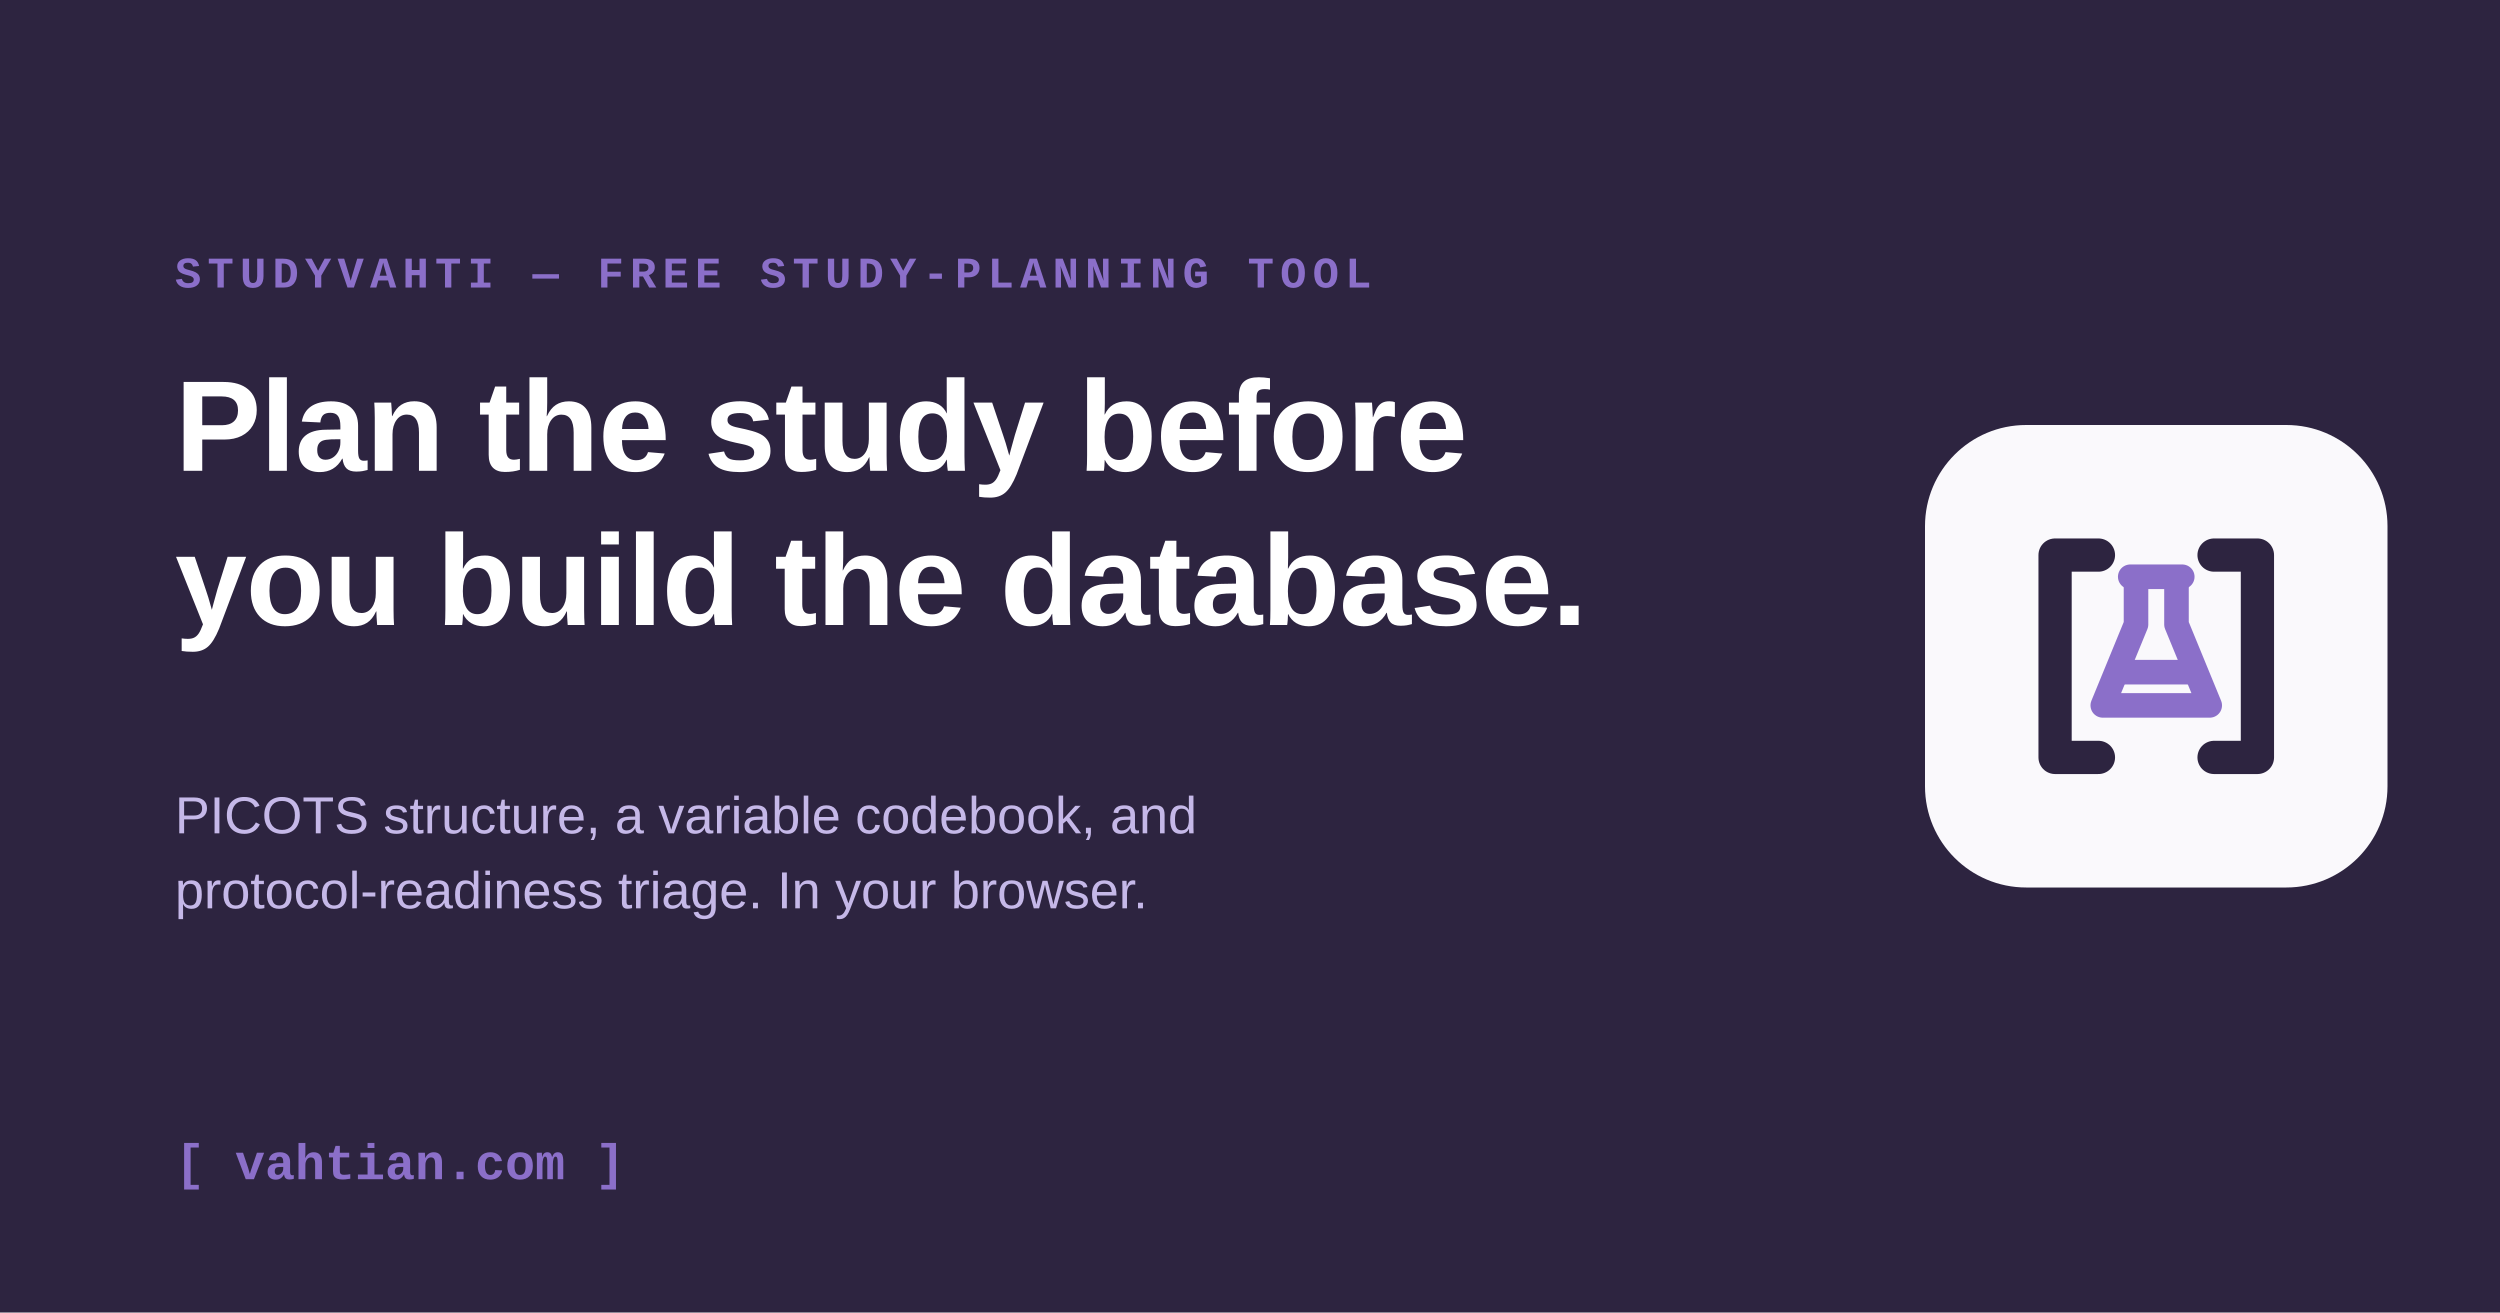
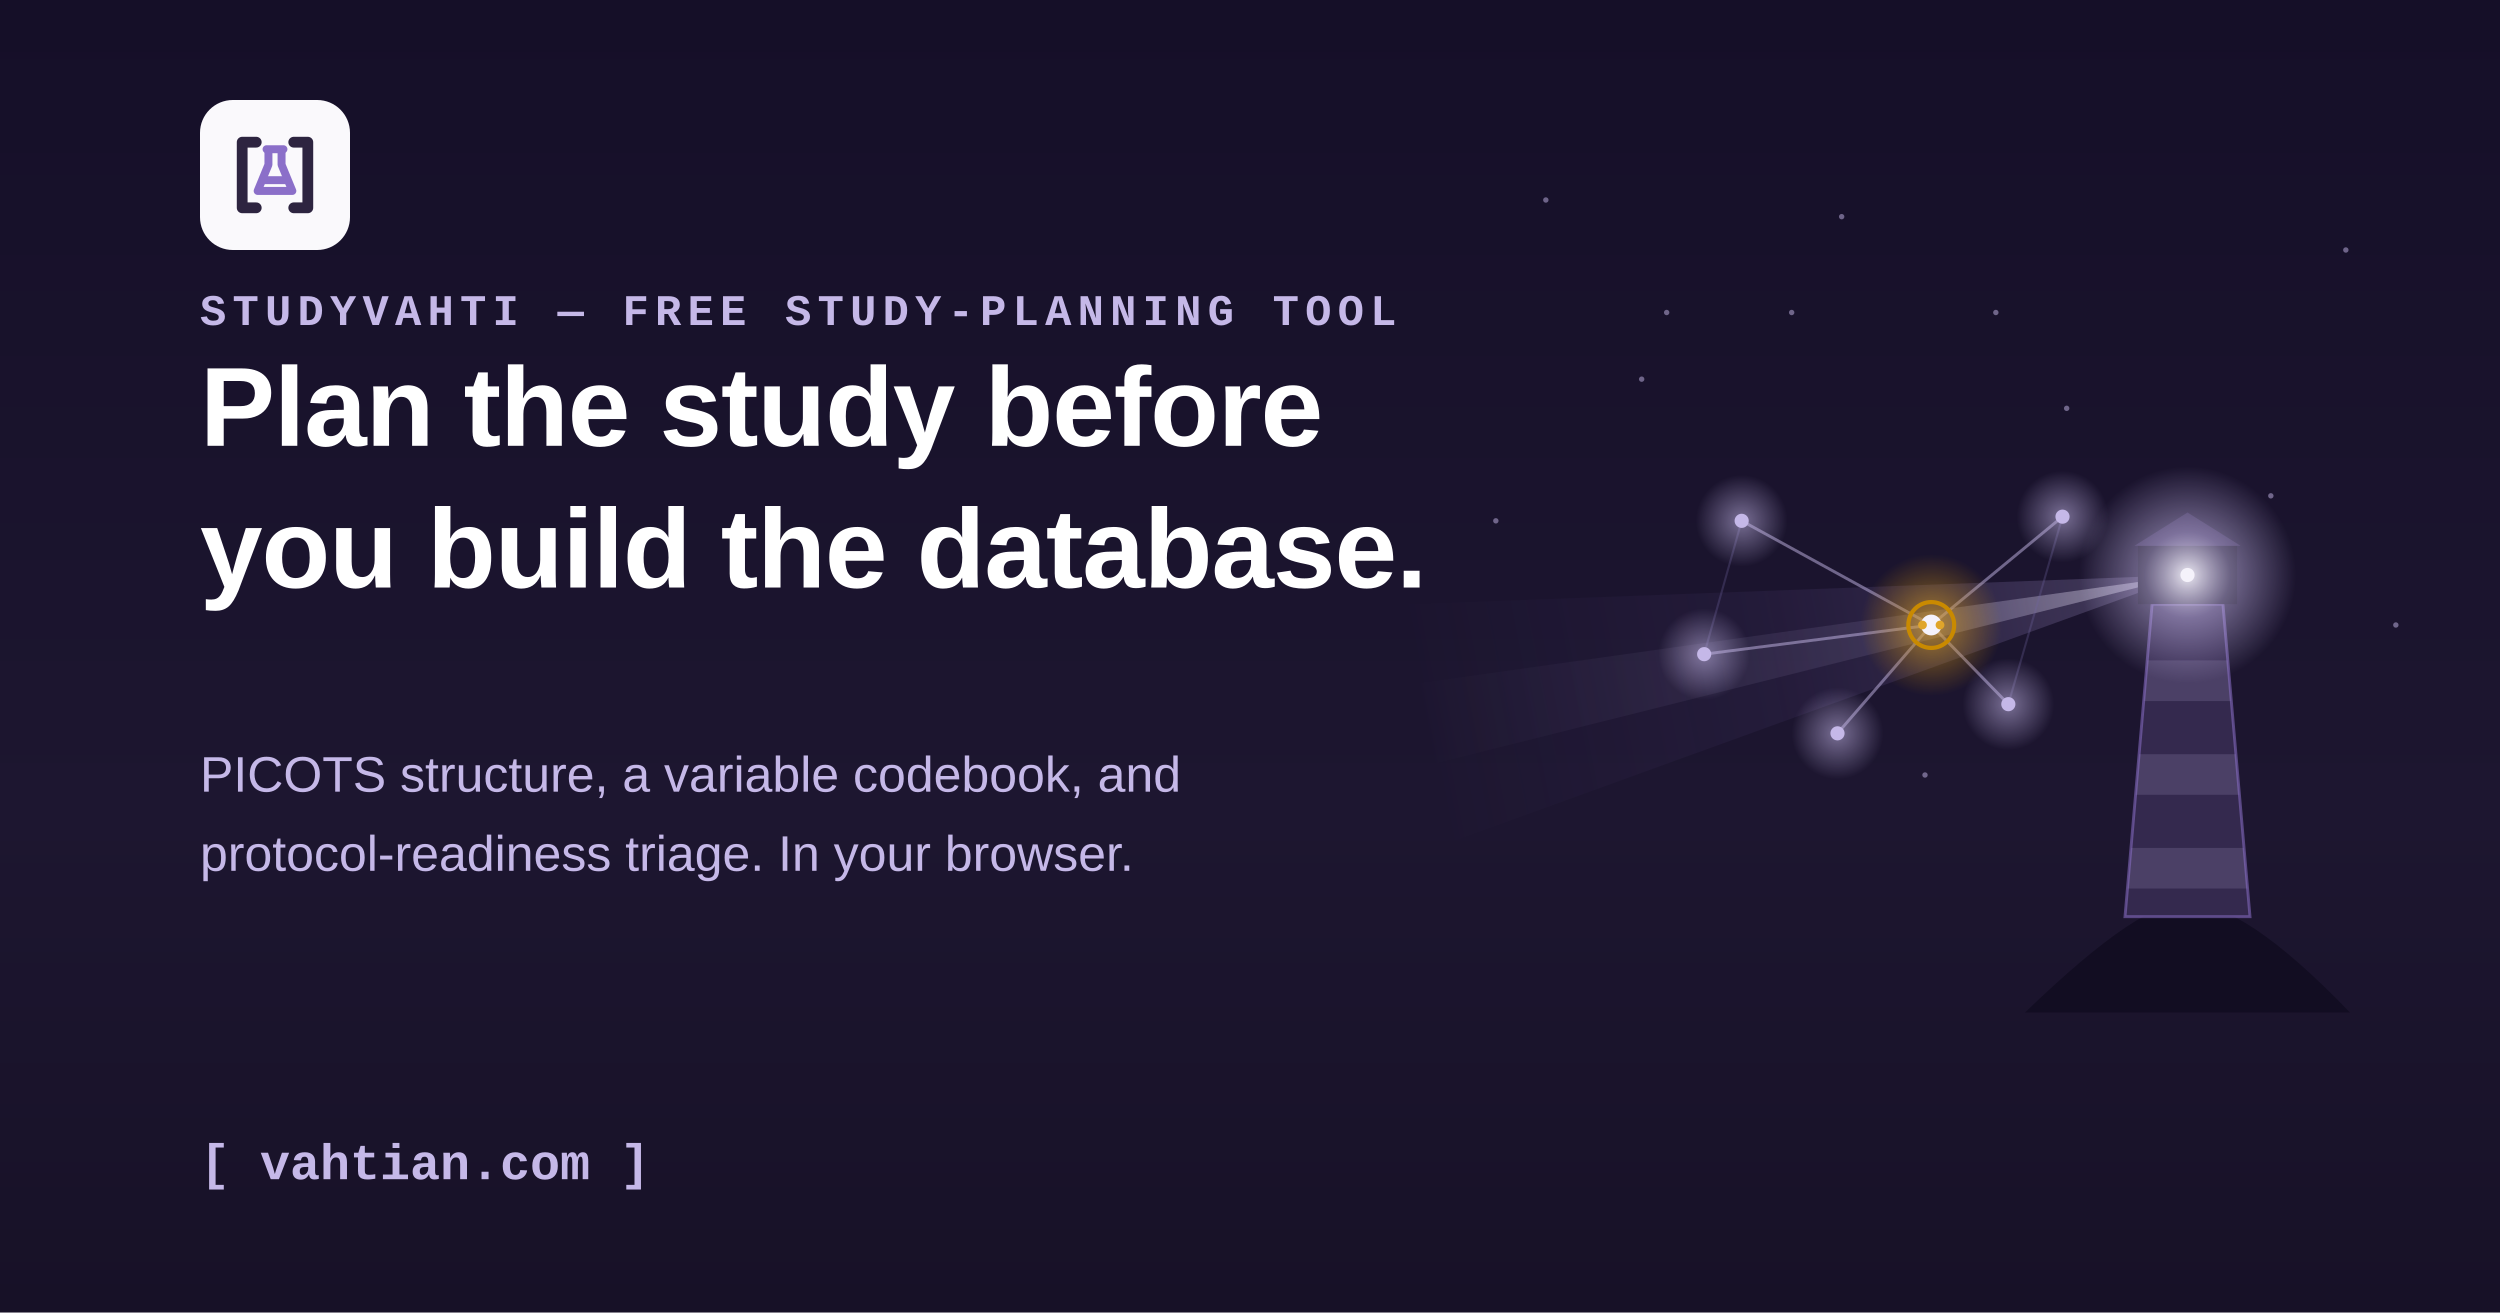
<svg xmlns="http://www.w3.org/2000/svg" width="1200" height="630" viewBox="0 0 1200 630" role="img" aria-label="studyvahti social card">
-   <rect width="1200" height="630" fill="#2D2440" />
-   <text x="84" y="138" font-family="Liberation Mono, DejaVu Sans Mono, monospace" font-size="21" font-weight="700" fill="#8B6FC9" letter-spacing="3">STUDYVAHTI — FREE STUDY-PLANNING TOOL</text>
-   <text x="84" y="226" font-family="Liberation Sans, DejaVu Sans, sans-serif" font-size="62" font-weight="700" fill="#FFFFFF" letter-spacing="-0.5">Plan the study before</text>
-   <text x="84" y="300" font-family="Liberation Sans, DejaVu Sans, sans-serif" font-size="62" font-weight="700" fill="#FFFFFF" letter-spacing="-0.5">you build the database.</text>
-   <text x="84" y="400" font-family="Liberation Sans, DejaVu Sans, sans-serif" font-size="25" fill="#C5B8E8">PICOTS structure, a variable codebook, and</text>
-   <text x="84" y="436" font-family="Liberation Sans, DejaVu Sans, sans-serif" font-size="25" fill="#C5B8E8">protocol-readiness triage. In your browser.</text>
-   <text x="84" y="566" font-family="Liberation Mono, DejaVu Sans Mono, monospace" font-size="24" font-weight="700" fill="#8B6FC9">[ vahtian.com ]</text>
-   <g transform="translate(924,204) scale(6.9375)">
+   <defs>
+     <linearGradient id="bg" x1="0" y1="0" x2="0" y2="1">
+       <stop offset="0" stop-color="#150f28" />
+       <stop offset="0.62" stop-color="#1d1630" />
+       <stop offset="1" stop-color="#171127" />
+     </linearGradient>
+     <radialGradient id="lampG">
+       <stop offset="0" stop-color="#F5F2FB" stop-opacity="0.95" />
+       <stop offset="0.4" stop-color="#C5B8E8" stop-opacity="0.5" />
+       <stop offset="1" stop-color="#C5B8E8" stop-opacity="0" />
+     </radialGradient>
+     <radialGradient id="nodeG">
+       <stop offset="0" stop-color="#C5B8E8" stop-opacity="0.55" />
+       <stop offset="1" stop-color="#C5B8E8" stop-opacity="0" />
+     </radialGradient>
+     <radialGradient id="amberG">
+       <stop offset="0" stop-color="#E0A52A" stop-opacity="0.7" />
+       <stop offset="1" stop-color="#C98A00" stop-opacity="0" />
+     </radialGradient>
+     <linearGradient id="beamG" gradientUnits="userSpaceOnUse" x1="1050" y1="276" x2="681.5" y2="347.9">
+       <stop offset="0" stop-color="#C5B8E8" stop-opacity="0.26" />
+       <stop offset="0.55" stop-color="#8B6FC9" stop-opacity="0.07" />
+       <stop offset="1" stop-color="#8B6FC9" stop-opacity="0" />
+     </linearGradient>
+     <linearGradient id="beamCoreG" gradientUnits="userSpaceOnUse" x1="1050" y1="276" x2="681.5" y2="347.9">
+       <stop offset="0" stop-color="#F5F2FB" stop-opacity="0.5" />
+       <stop offset="0.4" stop-color="#C5B8E8" stop-opacity="0.12" />
+       <stop offset="1" stop-color="#C5B8E8" stop-opacity="0" />
+     </linearGradient>
+   </defs>
+   <rect width="1200" height="630" fill="url(#bg)" />
+   <circle cx="742" cy="96" r="1.3" fill="#C5B8E8" opacity="0.5" />
+   <circle cx="800" cy="150" r="1.3" fill="#C5B8E8" opacity="0.5" />
+   <circle cx="884" cy="104" r="1.3" fill="#C5B8E8" opacity="0.5" />
+   <circle cx="958" cy="150" r="1.3" fill="#C5B8E8" opacity="0.5" />
+   <circle cx="1126" cy="120" r="1.3" fill="#C5B8E8" opacity="0.5" />
+   <circle cx="718" cy="250" r="1.3" fill="#C5B8E8" opacity="0.5" />
+   <circle cx="992" cy="196" r="1.3" fill="#C5B8E8" opacity="0.5" />
+   <circle cx="1150" cy="300" r="1.3" fill="#C5B8E8" opacity="0.5" />
+   <circle cx="860" cy="150" r="1.3" fill="#C5B8E8" opacity="0.5" />
+   <circle cx="924" cy="372" r="1.3" fill="#C5B8E8" opacity="0.5" />
+   <circle cx="788" cy="182" r="1.3" fill="#C5B8E8" opacity="0.5" />
+   <circle cx="1090" cy="238" r="1.3" fill="#C5B8E8" opacity="0.5" />
+   <polygon points="1050,276 692.7,405.5 670.3,290.3" fill="url(#beamG)" />
+   <polygon points="1050,276 681.4,368.3 673.7,329.0" fill="url(#beamCoreG)" />
+   <line x1="927" y1="300" x2="836" y2="250" stroke="#C5B8E8" stroke-width="1.4" opacity="0.5" />
+   <line x1="927" y1="300" x2="882" y2="352" stroke="#C5B8E8" stroke-width="1.4" opacity="0.5" />
+   <line x1="927" y1="300" x2="990" y2="248" stroke="#C5B8E8" stroke-width="1.4" opacity="0.5" />
+   <line x1="927" y1="300" x2="818" y2="314" stroke="#C5B8E8" stroke-width="1.4" opacity="0.5" />
+   <line x1="927" y1="300" x2="964" y2="338" stroke="#C5B8E8" stroke-width="1.4" opacity="0.5" />
+   <line x1="836" y1="250" x2="818" y2="314" stroke="#6f63a0" stroke-width="1" opacity="0.3" />
+   <line x1="990" y1="248" x2="964" y2="338" stroke="#6f63a0" stroke-width="1" opacity="0.3" />
+   <circle cx="927" cy="300" r="34" fill="url(#amberG)" />
+   <circle cx="927" cy="300" r="5" fill="#F5F2FB" />
+   <circle cx="927" cy="300" r="11" fill="none" stroke="#C98A00" stroke-width="2" />
+   <circle cx="922.8" cy="300" r="2.1" fill="#E0A52A" />
+   <circle cx="931.2" cy="300" r="2.1" fill="#E0A52A" />
+   <circle cx="836" cy="250" r="22" fill="url(#nodeG)" />
+   <circle cx="836" cy="250" r="3.4" fill="#C5B8E8" />
+   <circle cx="882" cy="352" r="22" fill="url(#nodeG)" />
+   <circle cx="882" cy="352" r="3.4" fill="#C5B8E8" />
+   <circle cx="990" cy="248" r="22" fill="url(#nodeG)" />
+   <circle cx="990" cy="248" r="3.4" fill="#C5B8E8" />
+   <circle cx="818" cy="314" r="22" fill="url(#nodeG)" />
+   <circle cx="818" cy="314" r="3.4" fill="#C5B8E8" />
+   <circle cx="964" cy="338" r="22" fill="url(#nodeG)" />
+   <circle cx="964" cy="338" r="3.4" fill="#C5B8E8" />
+   <path d="M972,486 Q1030,430 1050,434 Q1076,432 1128,486 Z" fill="#120d22" />
+   <polygon points="1020,440 1033,290 1067,290 1080,440" fill="#34294e" />
+   <polygon points="1030.66,317.0 1069.34,317.0 1071.03,336.5 1028.97,336.5" fill="#C5B8E8" opacity="0.16" />
+   <polygon points="1026.76,362.0 1073.24,362.0 1074.93,381.5 1025.07,381.5" fill="#C5B8E8" opacity="0.16" />
+   <polygon points="1022.86,407.0 1077.14,407.0 1078.83,426.5 1021.17,426.5" fill="#C5B8E8" opacity="0.16" />
+   <polygon points="1020,440 1033,290 1067,290 1080,440" fill="none" stroke="#8B6FC9" stroke-width="1.4" opacity="0.55" />
+   <rect x="1026.2" y="262" width="47.6" height="28" fill="#0f0b1c" />
+   <polygon points="1024.5,262 1050,246 1075.5,262" fill="#34294e" />
+   <circle cx="1050" cy="276" r="52" fill="url(#lampG)" />
+   <circle cx="1050" cy="276" r="3.4" fill="#F5F2FB" />
+   <g transform="translate(96,48) scale(2.25)">
    <rect width="32" height="32" rx="7" fill="#FAF9FC" />
    <g fill="none" stroke="#2D2440" stroke-width="2.3" stroke-linecap="round" stroke-linejoin="round">
      <path d="M12 9 H9 V23 H12" />
      <path d="M20 9 H23 V23 H20" />
    </g>
    <g fill="none" stroke="#8B6FC9" stroke-width="1.7" stroke-linecap="round" stroke-linejoin="round">
      <path d="M14.2 10.5 H17.8" />
      <path d="M14.6 10.7 V13.8 L12.3 19.4 L19.7 19.4 L17.4 13.8 V10.7" />
      <path d="M13.5 17.1 H18.5" />
    </g>
  </g>
+   <text x="96" y="156" font-family="Liberation Mono, DejaVu Sans Mono, monospace" font-size="21" font-weight="700" fill="#C5B8E8" letter-spacing="3">STUDYVAHTI — FREE STUDY-PLANNING TOOL</text>
+   <text x="96" y="214" font-family="Liberation Sans, DejaVu Sans, sans-serif" font-size="54" font-weight="700" fill="#FFFFFF" letter-spacing="-0.5">Plan the study before</text>
+   <text x="96" y="282" font-family="Liberation Sans, DejaVu Sans, sans-serif" font-size="54" font-weight="700" fill="#FFFFFF" letter-spacing="-0.5">you build the database.</text>
+   <text x="96" y="380" font-family="Liberation Sans, DejaVu Sans, sans-serif" font-size="24" fill="#C5B8E8">PICOTS structure, a variable codebook, and</text>
+   <text x="96" y="418" font-family="Liberation Sans, DejaVu Sans, sans-serif" font-size="24" fill="#C5B8E8">protocol-readiness triage. In your browser.</text>
+   <text x="96" y="566" font-family="Liberation Mono, DejaVu Sans Mono, monospace" font-size="24" font-weight="700" fill="#C5B8E8">[ vahtian.com ]</text>
</svg>
